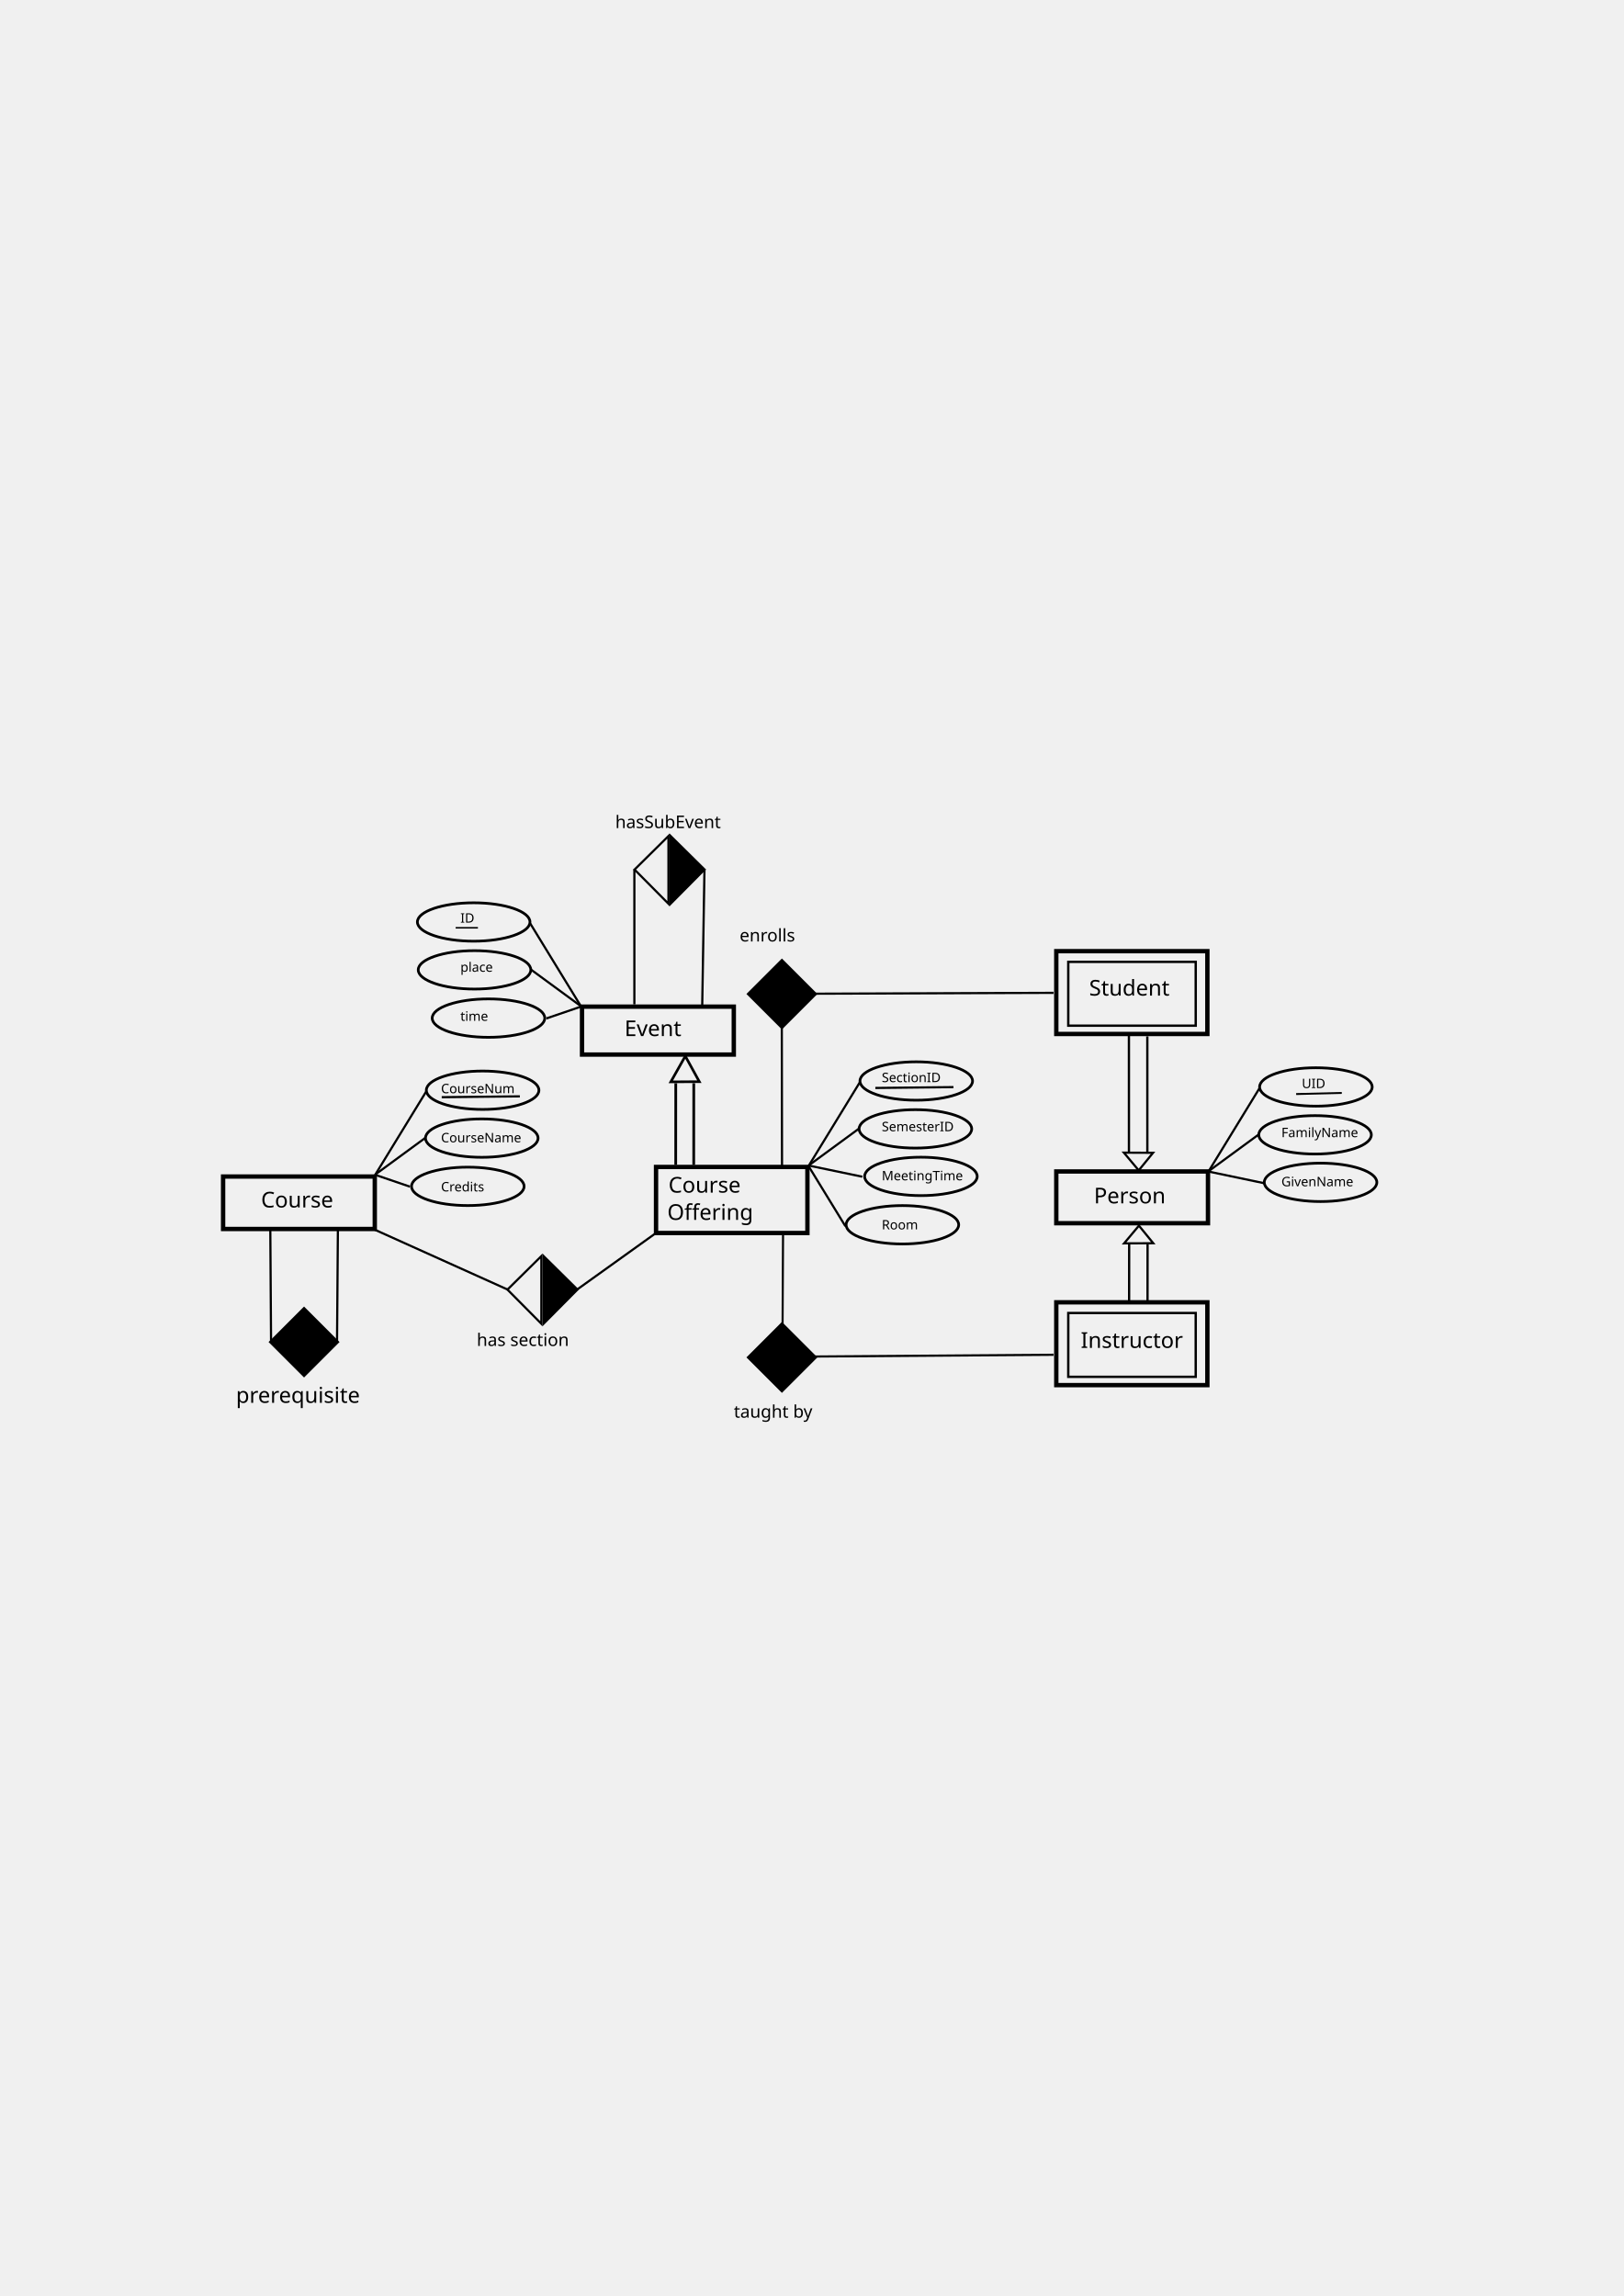
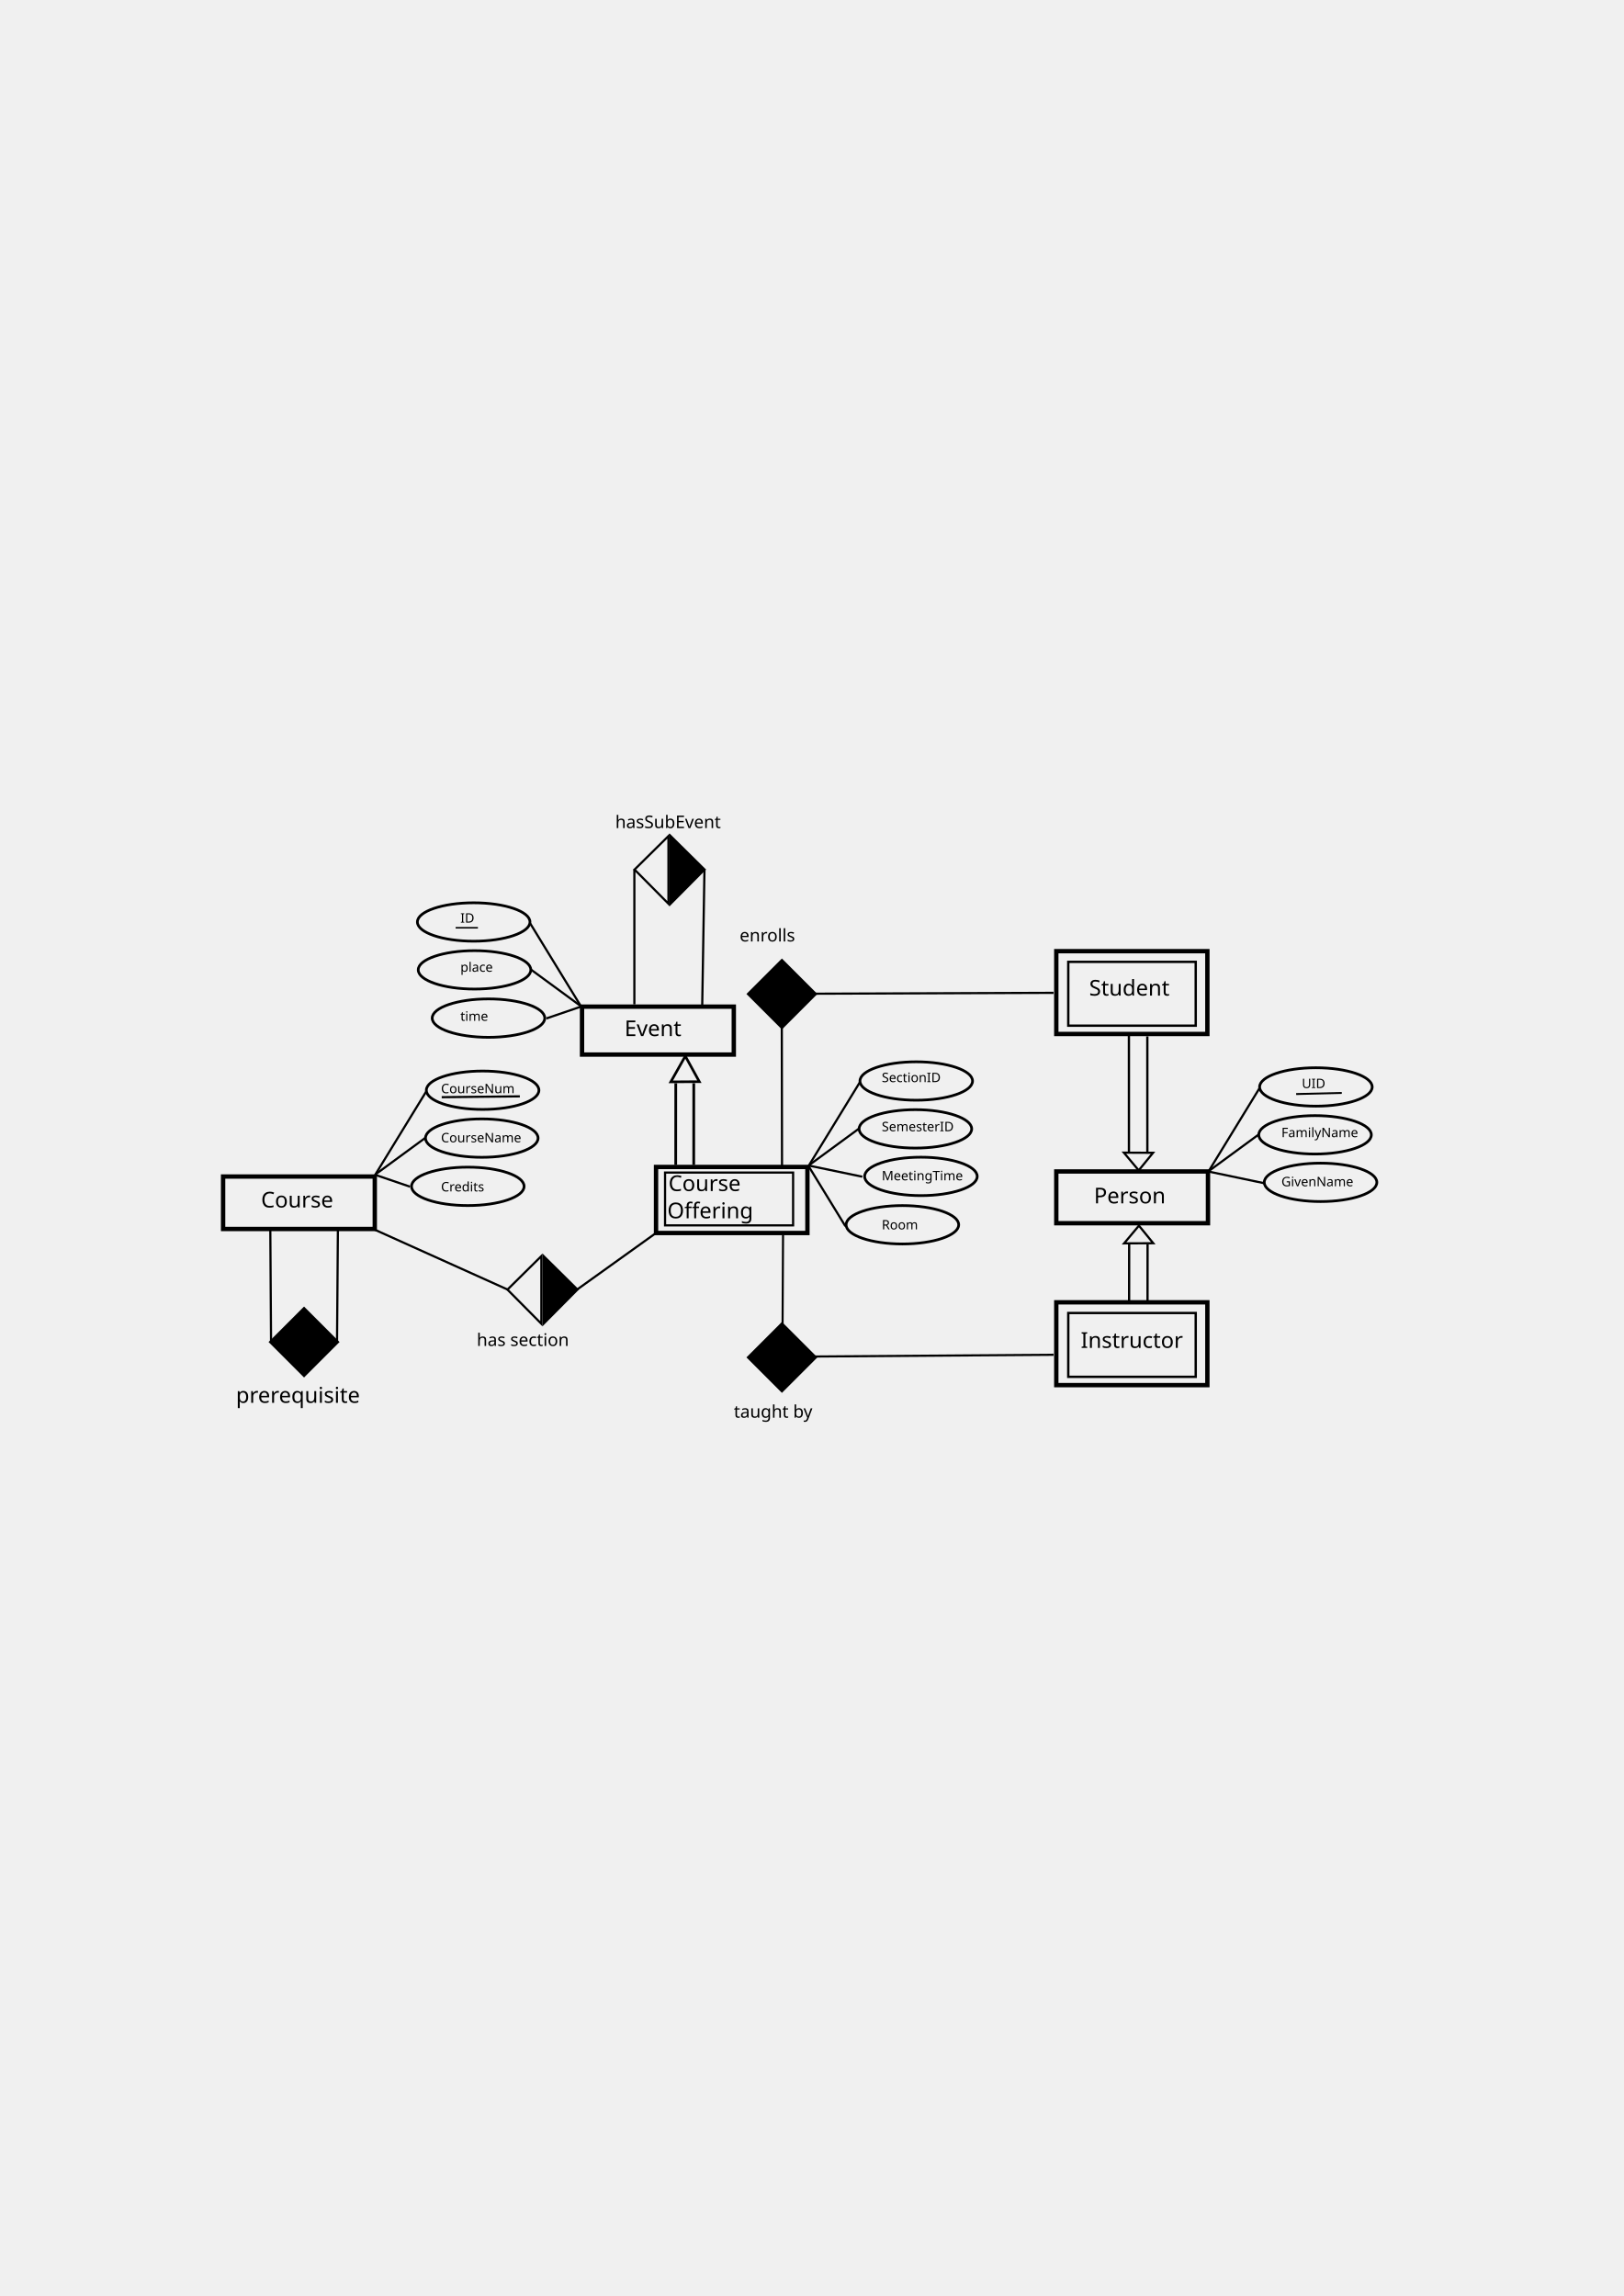
<svg xmlns="http://www.w3.org/2000/svg" width="744.094" height="1052.362" id="svg3063" version="1.1">
  <defs id="defs3065">
    <marker orient="auto" refY="0.0" refX="0.0" id="EmptyDiamondMstart" style="overflow:visible">
      <path id="path5890" d="M 0,-7.071 L -7.071,0 L 0,7.071 L 7.071,0 L 0,-7.071 z " style="fill-rule:evenodd;fill:#FFFFFF;stroke:#000000;stroke-width:1.0pt" transform="scale(0.4) translate(6.5,0)" />
    </marker>
    <marker style="overflow:visible" id="marker6881" refX="0.0" refY="0.0" orient="auto">
      <path transform="scale(0.4) translate(6.5,0)" style="fill-rule:evenodd;fill:#ffffff;stroke:#000000;stroke-width:1pt;stroke-opacity:1" d="M 0,-7.071 L -7.071,0 L 0,7.071 L 7.071,0 L 0,-7.071 z " id="path6883" />
    </marker>
    <marker style="overflow:visible" id="marker6593" refX="0.0" refY="0.0" orient="auto">
      <path transform="scale(0.4) translate(6.5,0)" style="fill-rule:evenodd;fill:#ffffff;stroke:#000000;stroke-width:1pt;stroke-opacity:1" d="M 0,-7.071 L -7.071,0 L 0,7.071 L 7.071,0 L 0,-7.071 z " id="path6595" />
    </marker>
    <marker orient="auto" refY="0.0" refX="0.0" id="DiamondMstart" style="overflow:visible">
      <path id="path4296" d="M 0,-7.071 L -7.071,0 L 0,7.071 L 7.071,0 L 0,-7.071 z " style="fill-rule:evenodd;stroke:#000000;stroke-width:1pt;stroke-opacity:1;fill:#000000;fill-opacity:1" transform="scale(0.4) translate(6.5,0)" />
    </marker>
    <marker orient="auto" refY="0.0" refX="0.0" id="marker6421" style="overflow:visible">
      <path id="path6423" d="M 0,-7.071 L -7.071,0 L 0,7.071 L 7.071,0 L 0,-7.071 z " style="fill-rule:evenodd;fill:#ffffff;stroke:#000000;stroke-width:1pt;stroke-opacity:1" transform="scale(0.4)" />
    </marker>
    <marker orient="auto" refY="0.0" refX="0.0" id="marker6261" style="overflow:visible">
      <path id="path6263" d="M 0,-7.071 L -7.071,0 L 0,7.071 L 7.071,0 L 0,-7.071 z " style="fill-rule:evenodd;fill:#ffffff;stroke:#000000;stroke-width:1pt;stroke-opacity:1" transform="scale(0.4)" />
    </marker>
    <marker orient="auto" refY="0.0" refX="0.0" id="Arrow2Lstart" style="overflow:visible">
      <path id="path4223" style="fill-rule:evenodd;stroke-width:0.625;stroke-linejoin:round;stroke:#000000;stroke-opacity:1;fill:#000000;fill-opacity:1" d="M 8.719,4.034 L -2.207,0.016 L 8.719,-4.002 C 6.973,-1.63 6.983,1.616 8.719,4.034 z " transform="scale(1.1) translate(1,0)" />
    </marker>
    <marker orient="auto" refY="0.0" refX="0.0" id="EmptyDiamondSstart" style="overflow:visible">
      <path id="path4326" d="M 0,-7.071 L -7.071,0 L 0,7.071 L 7.071,0 L 0,-7.071 z " style="fill-rule:evenodd;fill:#ffffff;stroke:#000000;stroke-width:1pt;stroke-opacity:1" transform="scale(0.2) translate(6,0)" />
    </marker>
    <marker orient="auto" refY="0.0" refX="0.0" id="marker5819" style="overflow:visible">
      <path id="path5821" d="M 0,-7.071 L -7.071,0 L 0,7.071 L 7.071,0 L 0,-7.071 z " style="fill-rule:evenodd;fill:#ffffff;stroke:#000000;stroke-width:1pt;stroke-opacity:1" transform="scale(0.4)" />
    </marker>
    <marker orient="auto" refY="0.0" refX="0.0" id="marker5737" style="overflow:visible">
      <path id="path5739" d="M 0,-7.071 L -7.071,0 L 0,7.071 L 7.071,0 L 0,-7.071 z " style="fill-rule:evenodd;fill:#ffffff;stroke:#000000;stroke-width:1pt;stroke-opacity:1" transform="scale(0.4)" />
    </marker>
    <marker orient="auto" refY="0.0" refX="0.0" id="EmptyDiamondM" style="overflow:visible">
      <path id="path4314" d="M 0,-7.071 L -7.071,0 L 0,7.071 L 7.071,0 L 0,-7.071 z " style="fill-rule:evenodd;fill:#ffffff;stroke:#000000;stroke-width:1pt;stroke-opacity:1" transform="scale(0.4)" />
    </marker>
    <marker orient="auto" refY="0.0" refX="0.0" id="Arrow1Mend" style="overflow:visible;">
      <path id="path3911" d="M 0.0,0.0 L 5.0,-5.0 L -12.5,0.0 L 5.0,5.0 L 0.0,0.0 z " style="fill-rule:evenodd;stroke:#000000;stroke-width:1.0pt;" transform="scale(0.4) rotate(180) translate(10,0)" />
    </marker>
    <marker orient="auto" refY="0.0" refX="0.0" id="EmptyTriangleOutL" style="overflow:visible">
      <path id="path4062" d="M 5.77,0.0 L -2.88,5.0 L -2.88,-5.0 L 5.77,0.0 z " style="fill-rule:evenodd;fill:#FFFFFF;stroke:#000000;stroke-width:1.0pt" transform="scale(0.8) translate(-6,0)" />
    </marker>
    <marker orient="auto" refY="0" refX="0" id="EmptyDiamondL" style="overflow:visible">
      <path id="path4008" d="M 0,-7.071 -7.071,0 0,7.071 7.071,0 0,-7.071 Z" style="fill:#ffffff;fill-rule:evenodd;stroke:#000000;stroke-width:1pt" transform="scale(0.8,0.8)" />
    </marker>
    <marker orient="auto" refY="0" refX="0" id="Arrow1Mend-8" style="overflow:visible">
      <path id="path3911-3" d="M 0,0 5,-5 -12.5,0 5,5 0,0 Z" style="fill-rule:evenodd;stroke:#000000;stroke-width:1pt" transform="matrix(-0.4,0,0,-0.4,-4,0)" />
    </marker>
    <marker orient="auto" refY="0" refX="0" id="EmptyTriangleOutL-6" style="overflow:visible">
      <path id="path4062-6" d="m 5.77,0 -8.65,5 0,-10 8.65,5 z" style="fill:#ffffff;fill-rule:evenodd;stroke:#000000;stroke-width:1pt" transform="matrix(0.8,0,0,0.8,-4.8,0)" />
    </marker>
    <marker orient="auto" refY="0" refX="0" id="marker5845" style="overflow:visible">
      <path id="path5847" d="m 5.77,0 -8.65,5 0,-10 8.65,5 z" style="fill:#ffffff;fill-rule:evenodd;stroke:#000000;stroke-width:1pt" transform="matrix(0.8,0,0,0.8,-4.8,0)" />
    </marker>
    <marker orient="auto" refY="0" refX="0" id="EmptyDiamondMstart-9" style="overflow:visible">
      <path id="path4323-8" d="M 0,-7.071 -7.071,0 0,7.071 7.071,0 0,-7.071 Z" style="fill:#ffffff;fill-rule:evenodd;stroke:#000000;stroke-width:1pt;stroke-opacity:1" transform="matrix(0.4,0,0,0.4,2.6,0)" />
    </marker>
  </defs>
  <g id="layer1">
    <text xml:space="preserve" style="font-size:12px;font-style:normal;font-variant:normal;font-weight:normal;font-stretch:normal;text-align:start;line-height:125%;letter-spacing:0px;word-spacing:0px;writing-mode:lr-tb;text-anchor:start;fill:#000000;fill-opacity:1;stroke:none;font-family:Sans;-inkscape-font-specification:Sans" x="19.304" y="169.123" id="text3077">
      <tspan id="tspan3079" x="19.304" y="169.123" />
    </text>
-     <g id="g3543">
+     <g id="g3753">
      <rect y="461.388" x="266.726" height="21.969" width="69.552" id="rect3071-1-6" style="fill:none;stroke:#000000;stroke-width:2;stroke-miterlimit:4;stroke-dasharray:none;stroke-dashoffset:0;stroke-opacity:1" />
      <text id="text3124-8" y="474.883" x="286.199" style="font-style:normal;font-variant:normal;font-weight:normal;font-stretch:normal;font-size:10px;line-height:125%;font-family:Sans;-inkscape-font-specification:Sans;text-align:start;letter-spacing:0px;word-spacing:0px;writing-mode:lr-tb;text-anchor:start;fill:#000000;fill-opacity:1;stroke:none" xml:space="preserve">
        <tspan y="474.883" x="286.199" id="tspan3126-8">Event</tspan>
      </text>
      <text id="text6695" y="379.554" x="281.96" style="font-style:normal;font-variant:normal;font-weight:normal;font-stretch:normal;font-size:8px;line-height:125%;font-family:Sans;-inkscape-font-specification:Sans;text-align:start;letter-spacing:0px;word-spacing:0px;writing-mode:lr-tb;text-anchor:start;fill:#000000;fill-opacity:1;stroke:none" xml:space="preserve">
        <tspan y="379.554" x="281.96" id="tspan6697">hasSubEvent</tspan>
      </text>
      <text id="text5738-5" y="431.513" x="358.936" style="font-style:normal;font-variant:normal;font-weight:normal;font-stretch:normal;font-size:8px;line-height:125%;font-family:Sans;-inkscape-font-specification:Sans;text-align:center;letter-spacing:0px;word-spacing:0px;writing-mode:lr-tb;text-anchor:middle;fill:#000000;fill-opacity:1;stroke:none" xml:space="preserve">
        <tspan id="tspan5742-8" y="431.513" x="358.936">enrolls</tspan>
      </text>
      <text id="text5744-7" y="649.786" x="336.305" style="font-style:normal;font-variant:normal;font-weight:normal;font-stretch:normal;font-size:8px;line-height:125%;font-family:Sans;-inkscape-font-specification:Sans;text-align:start;letter-spacing:0px;word-spacing:0px;writing-mode:lr-tb;text-anchor:start;fill:#000000;fill-opacity:1;stroke:none" xml:space="preserve">
        <tspan y="649.786" x="336.305" id="tspan5746-8">taught by</tspan>
      </text>
      <rect y="539.257" x="102.243" height="24.041" width="69.505" id="rect3071-1-0-9-7" style="fill:none;stroke:#000000;stroke-width:2;stroke-miterlimit:4;stroke-dasharray:none;stroke-dashoffset:0;stroke-opacity:1" />
      <text id="text4400-0" y="553.434" x="119.621" style="font-style:normal;font-variant:normal;font-weight:normal;font-stretch:normal;font-size:10px;line-height:125%;font-family:Sans;-inkscape-font-specification:Sans;text-align:start;letter-spacing:0px;word-spacing:0px;writing-mode:lr-tb;text-anchor:start;fill:#000000;fill-opacity:1;stroke:none" xml:space="preserve">
        <tspan y="553.434" x="119.621" id="tspan4402-7">Course</tspan>
      </text>
      <text id="text7665-4" y="642.981" x="108.142" style="font-style:normal;font-weight:normal;font-size:10px;line-height:125%;font-family:sans-serif;letter-spacing:0px;word-spacing:0px;fill:#000000;fill-opacity:1;stroke:none;stroke-width:1px;stroke-linecap:butt;stroke-linejoin:miter;stroke-opacity:1" xml:space="preserve">
        <tspan y="642.981" x="108.142" id="tspan7667-4">prerequisite</tspan>
      </text>
-       <g id="g4617-4" transform="translate(32.86414,-21.23926)">
-         <path style="fill:#000000;fill-opacity:1;fill-rule:evenodd;stroke:#000000;stroke-width:1px;stroke-linecap:butt;stroke-linejoin:miter;stroke-opacity:1" d="m 274.467,404.429 15.538,15.357 -15.538,15.659 0,-31.015 z" id="path4487-1" />
-         <path style="fill:none;fill-rule:evenodd;stroke:#000000;stroke-width:1px;stroke-linecap:butt;stroke-linejoin:miter;stroke-opacity:1" d="m 273.469,404.446 -15.538,15.357 15.538,15.659 0,-31.015 z" id="path4487-9-7" />
-       </g>
-       <g transform="translate(-18.3701,60.72797)" id="g4850">
-         <g id="g4803" transform="translate(182.7706,36.72902)">
-           <ellipse ry="8.801" rx="25.794" cy="402.247" cx="56.775" id="path4694" style="fill:none;fill-rule:evenodd;stroke:#000000;stroke-width:1.239px;stroke-linecap:butt;stroke-linejoin:miter;stroke-opacity:1" />
-           <text id="text6701-4-2-6-0" y="403.613" x="37.691" style="font-style:normal;font-variant:normal;font-weight:normal;font-stretch:normal;font-size:6px;line-height:125%;font-family:Sans;-inkscape-font-specification:'Sans, Normal';text-align:start;letter-spacing:0px;word-spacing:0px;writing-mode:lr-tb;text-anchor:start;fill:#000000;fill-opacity:1;stroke:none" xml:space="preserve">
-             <tspan y="403.613" x="37.691" id="tspan4676">CourseNum</tspan>
-             <tspan y="411.113" x="37.691" id="tspan4678" />
-             <tspan y="418.613" x="37.691" id="tspan4680" />
-             <tspan y="426.113" x="37.691" id="tspan4682">CourseName</tspan>
-             <tspan y="433.613" x="37.691" id="tspan4684" />
-             <tspan y="441.113" x="37.691" id="tspan4686" />
-             <tspan y="448.613" x="37.691" id="tspan4688">Credits</tspan>
-             <tspan y="456.113" x="37.691" id="tspan4690" />
-             <tspan y="463.613" x="37.691" id="tspan4692" />
-           </text>
-           <ellipse ry="8.801" rx="25.794" cy="424.189" cx="56.385" id="path4694-2" style="fill:none;fill-rule:evenodd;stroke:#000000;stroke-width:1.239px;stroke-linecap:butt;stroke-linejoin:miter;stroke-opacity:1" />
-           <ellipse ry="8.801" rx="25.794" cy="446.303" cx="49.984" id="path4694-3" style="fill:none;fill-rule:evenodd;stroke:#000000;stroke-width:1.239px;stroke-linecap:butt;stroke-linejoin:miter;stroke-opacity:1" />
-           <path id="path4799" d="m 38.024,405.438 35.81,-0.391" style="fill:none;fill-rule:evenodd;stroke:#000000;stroke-width:1px;stroke-linecap:butt;stroke-linejoin:miter;stroke-opacity:1" />
-         </g>
-         <path style="fill:none;fill-rule:evenodd;stroke:#000000;stroke-width:1px;stroke-linecap:butt;stroke-linejoin:miter;stroke-opacity:1" d="m 213.613,439.681 -23.303,38.062 15.924,5.437" id="path4819" />
-         <path style="fill:none;fill-rule:evenodd;stroke:#000000;stroke-width:1px;stroke-linecap:butt;stroke-linejoin:miter;stroke-opacity:1" d="m 190.698,477.354 22.526,-16.506" id="path4823" />
-       </g>
+       <path id="path4487-1" d="m 307.331,383.19 15.538,15.357 -15.538,15.659 0,-31.015 z" style="fill:#000000;fill-opacity:1;fill-rule:evenodd;stroke:#000000;stroke-width:1px;stroke-linecap:butt;stroke-linejoin:miter;stroke-opacity:1" />
+       <path id="path4487-9-7" d="m 306.333,383.206 -15.538,15.357 15.538,15.659 0,-31.015 z" style="fill:none;fill-rule:evenodd;stroke:#000000;stroke-width:1px;stroke-linecap:butt;stroke-linejoin:miter;stroke-opacity:1" />
+       <ellipse ry="8.801" rx="25.794" cy="499.704" cx="221.176" id="path4694" style="fill:none;fill-rule:evenodd;stroke:#000000;stroke-width:1.239px;stroke-linecap:butt;stroke-linejoin:miter;stroke-opacity:1" />
+       <text id="text6701-4-2-6-0" y="501.07" x="202.091" style="font-style:normal;font-variant:normal;font-weight:normal;font-stretch:normal;font-size:6px;line-height:125%;font-family:Sans;-inkscape-font-specification:'Sans, Normal';text-align:start;letter-spacing:0px;word-spacing:0px;writing-mode:lr-tb;text-anchor:start;fill:#000000;fill-opacity:1;stroke:none" xml:space="preserve">
+         <tspan y="501.07" x="202.091" id="tspan4676">CourseNum</tspan>
+         <tspan y="508.57" x="202.091" id="tspan4678" />
+         <tspan y="516.07" x="202.091" id="tspan4680" />
+         <tspan y="523.57" x="202.091" id="tspan4682">CourseName</tspan>
+         <tspan y="531.07" x="202.091" id="tspan4684" />
+         <tspan y="538.57" x="202.091" id="tspan4686" />
+         <tspan y="546.07" x="202.091" id="tspan4688">Credits</tspan>
+         <tspan y="553.57" x="202.091" id="tspan4690" />
+         <tspan y="561.07" x="202.091" id="tspan4692" />
+       </text>
+       <ellipse ry="8.801" rx="25.794" cy="521.646" cx="220.785" id="path4694-2" style="fill:none;fill-rule:evenodd;stroke:#000000;stroke-width:1.239px;stroke-linecap:butt;stroke-linejoin:miter;stroke-opacity:1" />
+       <ellipse ry="8.801" rx="25.794" cy="543.76" cx="214.385" id="path4694-3" style="fill:none;fill-rule:evenodd;stroke:#000000;stroke-width:1.239px;stroke-linecap:butt;stroke-linejoin:miter;stroke-opacity:1" />
+       <path id="path4799" d="m 202.424,502.895 35.81,-0.391" style="fill:none;fill-rule:evenodd;stroke:#000000;stroke-width:1px;stroke-linecap:butt;stroke-linejoin:miter;stroke-opacity:1" />
+       <path id="path4819" d="m 195.243,500.409 -23.303,38.062 15.924,5.437" style="fill:none;fill-rule:evenodd;stroke:#000000;stroke-width:1px;stroke-linecap:butt;stroke-linejoin:miter;stroke-opacity:1" />
+       <path id="path4823" d="m 172.328,538.082 22.526,-16.506" style="fill:none;fill-rule:evenodd;stroke:#000000;stroke-width:1px;stroke-linecap:butt;stroke-linejoin:miter;stroke-opacity:1" />
      <rect transform="matrix(0.7071068,-0.7071068,0.7071068,0.7071068,0,0)" y="522.475" x="-347.422" height="22" width="22" id="rect3562-8-0" style="color:#000000;clip-rule:nonzero;display:inline;overflow:visible;visibility:visible;opacity:1;isolation:auto;mix-blend-mode:normal;color-interpolation:sRGB;color-interpolation-filters:linearRGB;solid-color:#000000;solid-opacity:1;fill:#000000;fill-opacity:1;fill-rule:evenodd;stroke:#000000;stroke-width:1px;stroke-linecap:butt;stroke-linejoin:miter;stroke-miterlimit:4;stroke-dasharray:none;stroke-dashoffset:0;stroke-opacity:1;color-rendering:auto;image-rendering:auto;shape-rendering:auto;text-rendering:auto;enable-background:accumulate" />
      <rect y="534.872" x="300.638" height="30.271" width="69.376" id="rect3071-0" style="fill:none;stroke:#000000;stroke-width:2;stroke-miterlimit:4;stroke-dasharray:none;stroke-dashoffset:0;stroke-opacity:1" />
-       <text id="text3087-5" y="546.633" x="334.58" style="font-style:normal;font-variant:normal;font-weight:normal;font-stretch:normal;font-size:10px;line-height:125%;font-family:Sans;-inkscape-font-specification:Sans;text-align:center;letter-spacing:0px;word-spacing:0px;writing-mode:lr-tb;text-anchor:middle;fill:#000000;fill-opacity:1;stroke:none" xml:space="preserve">
-         <tspan y="546.633" x="334.58" id="tspan3089-2">Course</tspan>
-         <tspan id="tspan5800-1" y="559.133" x="334.58">Offering</tspan>
-       </text>
-       <g transform="translate(-32.18841,92.29352)" id="g5071">
-         <text xml:space="preserve" style="font-style:normal;font-variant:normal;font-weight:normal;font-stretch:normal;font-size:6px;line-height:125%;font-family:Sans;-inkscape-font-specification:'Sans, Normal';text-align:start;letter-spacing:0px;word-spacing:0px;writing-mode:lr-tb;text-anchor:start;fill:#000000;fill-opacity:1;stroke:none" x="436.268" y="403.694" id="text6701-4-3">
-           <tspan y="403.694" x="436.268" id="tspan4917">SectionID</tspan>
-           <tspan y="411.194" x="436.268" id="tspan4919" />
-           <tspan y="418.694" x="436.268" id="tspan4921" />
-           <tspan y="426.194" x="436.268" id="tspan4923">SemesterID</tspan>
-           <tspan y="433.694" x="436.268" id="tspan4925" />
-           <tspan y="441.194" x="436.268" id="tspan4927" />
-           <tspan y="448.694" x="436.268" id="tspan4929">MeetingTime</tspan>
-           <tspan y="456.194" x="436.268" id="tspan4931" />
-           <tspan y="463.694" x="436.268" id="tspan4933" />
-           <tspan y="471.194" x="436.268" id="tspan4935">Room</tspan>
-         </text>
-         <ellipse style="fill:none;fill-rule:evenodd;stroke:#000000;stroke-width:1.239px;stroke-linecap:butt;stroke-linejoin:miter;stroke-opacity:1" id="path4694-8" cx="452.079" cy="403.18" rx="25.794" ry="8.801" />
-         <ellipse style="fill:none;fill-rule:evenodd;stroke:#000000;stroke-width:1.239px;stroke-linecap:butt;stroke-linejoin:miter;stroke-opacity:1" id="path4694-2-7" cx="451.688" cy="425.122" rx="25.794" ry="8.801" />
-         <ellipse style="fill:none;fill-rule:evenodd;stroke:#000000;stroke-width:1.239px;stroke-linecap:butt;stroke-linejoin:miter;stroke-opacity:1" id="path4694-3-5" cx="454.216" cy="446.905" rx="25.794" ry="8.801" />
-         <path style="fill:none;fill-rule:evenodd;stroke:#000000;stroke-width:1px;stroke-linecap:butt;stroke-linejoin:miter;stroke-opacity:1" d="m 433.327,406.37 35.81,-0.391" id="path4799-3" />
-         <path style="fill:none;fill-rule:evenodd;stroke:#000000;stroke-width:1px;stroke-linecap:butt;stroke-linejoin:miter;stroke-opacity:1" d="m 426.146,403.884 -23.303,38.062 24.521,5.107" id="path4819-1" />
-         <path style="fill:none;fill-rule:evenodd;stroke:#000000;stroke-width:1px;stroke-linecap:butt;stroke-linejoin:miter;stroke-opacity:1" d="m 403.231,441.558 22.526,-16.506" id="path4823-7" />
-         <ellipse style="fill:none;fill-rule:evenodd;stroke:#000000;stroke-width:1.239px;stroke-linecap:butt;stroke-linejoin:miter;stroke-opacity:1" id="path4694-3-5-2" cx="445.731" cy="469.076" rx="25.794" ry="8.801" />
-         <path style="fill:none;fill-rule:evenodd;stroke:#000000;stroke-width:1px;stroke-linecap:butt;stroke-linejoin:miter;stroke-opacity:1" d="m 402.618,442.015 16.991,27.723" id="path5067" />
-       </g>
-       <g transform="translate(-25.37823,171.2804)" id="g4617-59">
-         <path style="fill:#000000;fill-opacity:1;fill-rule:evenodd;stroke:#000000;stroke-width:1px;stroke-linecap:butt;stroke-linejoin:miter;stroke-opacity:1" d="m 274.467,404.429 15.538,15.357 -15.538,15.659 0,-31.015 z" id="path4487-8" />
-         <path style="fill:none;fill-rule:evenodd;stroke:#000000;stroke-width:1px;stroke-linecap:butt;stroke-linejoin:miter;stroke-opacity:1" d="m 273.469,404.446 -15.538,15.357 15.538,15.659 0,-31.015 z" id="path4487-9-69" />
-       </g>
+       <text id="text3087-5" y="545.9" x="334.58" style="font-style:normal;font-variant:normal;font-weight:normal;font-stretch:normal;font-size:10px;line-height:125%;font-family:Sans;-inkscape-font-specification:Sans;text-align:center;letter-spacing:0px;word-spacing:0px;writing-mode:lr-tb;text-anchor:middle;fill:#000000;fill-opacity:1;stroke:none" xml:space="preserve">
+         <tspan y="545.9" x="334.58" id="tspan3089-2">Course</tspan>
+         <tspan id="tspan5800-1" y="558.4" x="334.58">Offering</tspan>
+       </text>
+       <text id="text6701-4-3" y="495.987" x="404.079" style="font-style:normal;font-variant:normal;font-weight:normal;font-stretch:normal;font-size:6px;line-height:125%;font-family:Sans;-inkscape-font-specification:'Sans, Normal';text-align:start;letter-spacing:0px;word-spacing:0px;writing-mode:lr-tb;text-anchor:start;fill:#000000;fill-opacity:1;stroke:none" xml:space="preserve">
+         <tspan id="tspan4917" x="404.079" y="495.987">SectionID</tspan>
+         <tspan id="tspan4919" x="404.079" y="503.487" />
+         <tspan id="tspan4921" x="404.079" y="510.987" />
+         <tspan id="tspan4923" x="404.079" y="518.487">SemesterID</tspan>
+         <tspan id="tspan4925" x="404.079" y="525.987" />
+         <tspan id="tspan4927" x="404.079" y="533.487" />
+         <tspan id="tspan4929" x="404.079" y="540.987">MeetingTime</tspan>
+         <tspan id="tspan4931" x="404.079" y="548.487" />
+         <tspan id="tspan4933" x="404.079" y="555.987" />
+         <tspan id="tspan4935" x="404.079" y="563.487">Room</tspan>
+       </text>
+       <ellipse ry="8.801" rx="25.794" cy="495.473" cx="419.89" id="path4694-8" style="fill:none;fill-rule:evenodd;stroke:#000000;stroke-width:1.239px;stroke-linecap:butt;stroke-linejoin:miter;stroke-opacity:1" />
+       <ellipse ry="8.801" rx="25.794" cy="517.415" cx="419.5" id="path4694-2-7" style="fill:none;fill-rule:evenodd;stroke:#000000;stroke-width:1.239px;stroke-linecap:butt;stroke-linejoin:miter;stroke-opacity:1" />
+       <ellipse ry="8.801" rx="25.794" cy="539.198" cx="422.028" id="path4694-3-5" style="fill:none;fill-rule:evenodd;stroke:#000000;stroke-width:1.239px;stroke-linecap:butt;stroke-linejoin:miter;stroke-opacity:1" />
+       <path id="path4819-1" d="m 393.958,496.177 -23.303,38.062 24.521,5.107" style="fill:none;fill-rule:evenodd;stroke:#000000;stroke-width:1px;stroke-linecap:butt;stroke-linejoin:miter;stroke-opacity:1" />
+       <path id="path4823-7" d="m 371.043,533.851 22.526,-16.506" style="fill:none;fill-rule:evenodd;stroke:#000000;stroke-width:1px;stroke-linecap:butt;stroke-linejoin:miter;stroke-opacity:1" />
+       <ellipse ry="8.801" rx="25.794" cy="561.37" cx="413.542" id="path4694-3-5-2" style="fill:none;fill-rule:evenodd;stroke:#000000;stroke-width:1.239px;stroke-linecap:butt;stroke-linejoin:miter;stroke-opacity:1" />
+       <path id="path5067" d="M 370.429,534.308 387.42,562.031" style="fill:none;fill-rule:evenodd;stroke:#000000;stroke-width:1px;stroke-linecap:butt;stroke-linejoin:miter;stroke-opacity:1" />
+       <path id="path4487-8" d="m 249.089,575.71 15.538,15.357 -15.538,15.659 0,-31.015 z" style="fill:#000000;fill-opacity:1;fill-rule:evenodd;stroke:#000000;stroke-width:1px;stroke-linecap:butt;stroke-linejoin:miter;stroke-opacity:1" />
+       <path id="path4487-9-69" d="m 248.091,575.726 -15.538,15.357 15.538,15.659 0,-31.015 z" style="fill:none;fill-rule:evenodd;stroke:#000000;stroke-width:1px;stroke-linecap:butt;stroke-linejoin:miter;stroke-opacity:1" />
      <text id="text5732-4" y="616.924" x="246.888" style="font-style:normal;font-variant:normal;font-weight:normal;font-stretch:normal;font-size:8px;line-height:125%;font-family:Sans;-inkscape-font-specification:Sans;text-align:center;letter-spacing:0px;word-spacing:0px;writing-mode:lr-tb;text-anchor:middle;fill:#000000;fill-opacity:1;stroke:none" xml:space="preserve">
        <tspan id="tspan5736-8" y="616.924" x="246.888">has section</tspan>
      </text>
      <path id="path5137" d="M 232.786,591.138 171.756,563.635" style="fill:none;fill-rule:evenodd;stroke:#000000;stroke-width:1px;stroke-linecap:butt;stroke-linejoin:miter;stroke-opacity:1" />
      <path id="path5141" d="m 264.497,591.03 36.009,-25.803" style="fill:none;fill-rule:evenodd;stroke:#000000;stroke-width:1px;stroke-linecap:butt;stroke-linejoin:miter;stroke-opacity:1" />
      <text id="text4360-0-0" y="617.803" x="495.256" style="font-style:normal;font-variant:normal;font-weight:normal;font-stretch:normal;font-size:10px;line-height:125%;font-family:Sans;-inkscape-font-specification:Sans;text-align:start;letter-spacing:0px;word-spacing:0px;writing-mode:lr-tb;text-anchor:start;fill:#000000;fill-opacity:1;stroke:none" xml:space="preserve">
        <tspan y="617.803" x="495.256" id="tspan4362-5-2">Instructor</tspan>
      </text>
      <rect y="596.909" x="484.067" height="37.955" width="69.234" id="rect3071-1-0-8-4" style="fill:none;stroke:#000000;stroke-width:2;stroke-miterlimit:4;stroke-dasharray:none;stroke-dashoffset:0;stroke-opacity:1" />
      <text id="text4411-3-5" y="456.324" x="499.118" style="font-style:normal;font-variant:normal;font-weight:normal;font-stretch:normal;font-size:10px;line-height:125%;font-family:Sans;-inkscape-font-specification:Sans;text-align:start;letter-spacing:0px;word-spacing:0px;writing-mode:lr-tb;text-anchor:start;fill:#000000;fill-opacity:1;stroke:none" xml:space="preserve">
        <tspan y="456.324" x="499.118" id="tspan4413-4-2">Student</tspan>
      </text>
      <rect y="601.811" x="489.555" height="29.247" width="58.407" id="rect3071-1-0-8-4-3" style="fill:none;stroke:#000000;stroke-width:1.078;stroke-miterlimit:4;stroke-dasharray:none;stroke-dashoffset:0;stroke-opacity:1" />
      <rect y="435.964" x="484.067" height="37.955" width="69.234" id="rect3071-1-0-8-4-1" style="fill:none;stroke:#000000;stroke-width:2;stroke-miterlimit:4;stroke-dasharray:none;stroke-dashoffset:0;stroke-opacity:1" />
      <rect y="440.866" x="489.555" height="29.247" width="58.407" id="rect3071-1-0-8-4-3-5" style="fill:none;stroke:#000000;stroke-width:1.078;stroke-miterlimit:4;stroke-dasharray:none;stroke-dashoffset:0;stroke-opacity:1" />
      <rect transform="matrix(0.7071068,-0.7071068,0.7071068,0.7071068,0,0)" y="564.529" x="-79.773" height="22" width="22" id="rect3562-8-2" style="color:#000000;clip-rule:nonzero;display:inline;overflow:visible;visibility:visible;opacity:1;isolation:auto;mix-blend-mode:normal;color-interpolation:sRGB;color-interpolation-filters:linearRGB;solid-color:#000000;solid-opacity:1;fill:#000000;fill-opacity:1;fill-rule:evenodd;stroke:#000000;stroke-width:1px;stroke-linecap:butt;stroke-linejoin:miter;stroke-miterlimit:4;stroke-dasharray:none;stroke-dashoffset:0;stroke-opacity:1;color-rendering:auto;image-rendering:auto;shape-rendering:auto;text-rendering:auto;enable-background:accumulate" />
      <rect transform="matrix(0.7071068,-0.7071068,0.7071068,0.7071068,0,0)" y="682.305" x="-197.55" height="22" width="22" id="rect3562-8-23" style="color:#000000;clip-rule:nonzero;display:inline;overflow:visible;visibility:visible;opacity:1;isolation:auto;mix-blend-mode:normal;color-interpolation:sRGB;color-interpolation-filters:linearRGB;solid-color:#000000;solid-opacity:1;fill:#000000;fill-opacity:1;fill-rule:evenodd;stroke:#000000;stroke-width:1px;stroke-linecap:butt;stroke-linejoin:miter;stroke-miterlimit:4;stroke-dasharray:none;stroke-dashoffset:0;stroke-opacity:1;color-rendering:auto;image-rendering:auto;shape-rendering:auto;text-rendering:auto;enable-background:accumulate" />
      <path id="path5259" d="m 358.559,620.774 0.283,-54.829" style="fill:none;fill-rule:evenodd;stroke:#000000;stroke-width:0.947px;stroke-linecap:butt;stroke-linejoin:miter;stroke-opacity:1" />
      <path id="path5263" d="m 358.277,470.919 0.097,63.249" style="fill:none;fill-rule:evenodd;stroke:#000000;stroke-width:1px;stroke-linecap:butt;stroke-linejoin:miter;stroke-opacity:1" />
      <path id="path5267" d="m 360.398,455.506 122.412,-0.442" style="fill:none;fill-rule:evenodd;stroke:#000000;stroke-width:1px;stroke-linecap:butt;stroke-linejoin:miter;stroke-opacity:1" />
      <path id="path5271" d="m 360.84,621.837 121.97,-0.884" style="fill:none;fill-rule:evenodd;stroke:#000000;stroke-width:1px;stroke-linecap:butt;stroke-linejoin:miter;stroke-opacity:1" />
      <rect y="536.934" x="484.067" height="23.722" width="69.512" id="rect3071-1-7-2-1" style="fill:none;stroke:#000000;stroke-width:2;stroke-miterlimit:4;stroke-dasharray:none;stroke-dashoffset:0;stroke-opacity:1" />
      <text id="text4371-0-2" y="551.56" x="501.317" style="font-style:normal;font-variant:normal;font-weight:normal;font-stretch:normal;font-size:10px;line-height:125%;font-family:Sans;-inkscape-font-specification:Sans;text-align:start;letter-spacing:0px;word-spacing:0px;writing-mode:lr-tb;text-anchor:start;fill:#000000;fill-opacity:1;stroke:none" xml:space="preserve">
        <tspan y="551.56" x="501.317" id="tspan4373-3-5">Person</tspan>
      </text>
      <path id="path5296" d="m 515.134,569.895 6.804,-8.125 6.568,8.065 -13.372,0.06 z" style="fill:none;fill-rule:evenodd;stroke:#000000;stroke-width:1px;stroke-linecap:butt;stroke-linejoin:miter;stroke-opacity:1" />
      <path id="path5300" d="m 517.464,570.32 -0.024,25.772" style="fill:none;fill-rule:evenodd;stroke:#000000;stroke-width:1.039px;stroke-linecap:butt;stroke-linejoin:miter;stroke-opacity:1" />
      <path id="path5300-0" d="m 525.899,570.321 -0.022,25.771" style="fill:none;fill-rule:evenodd;stroke:#000000;stroke-width:1.04px;stroke-linecap:butt;stroke-linejoin:miter;stroke-opacity:1" />
      <path id="path5296-0" d="m 515.036,528.316 6.804,8.125 6.568,-8.065 -13.372,-0.06 z" style="fill:none;fill-rule:evenodd;stroke:#000000;stroke-width:1px;stroke-linecap:butt;stroke-linejoin:miter;stroke-opacity:1" />
      <path id="path5300-3" d="m 517.361,528.652 -0.01,-54.671" style="fill:none;fill-rule:evenodd;stroke:#000000;stroke-width:1.052px;stroke-linecap:butt;stroke-linejoin:miter;stroke-opacity:1" />
      <path id="path5300-0-7" d="m 525.796,528.591 -0.011,-53.571" style="fill:none;fill-rule:evenodd;stroke:#000000;stroke-width:1.051px;stroke-linecap:butt;stroke-linejoin:miter;stroke-opacity:1" />
      <text id="text6701-4-3-8" y="498.715" x="587.224" style="font-style:normal;font-variant:normal;font-weight:normal;font-stretch:normal;font-size:6px;line-height:125%;font-family:Sans;-inkscape-font-specification:'Sans, Normal';text-align:start;letter-spacing:0px;word-spacing:0px;writing-mode:lr-tb;text-anchor:start;fill:#000000;fill-opacity:1;stroke:none" xml:space="preserve">
        <tspan id="tspan5578" x="587.224" y="498.715">      UID</tspan>
        <tspan id="tspan5580" x="587.224" y="506.215" />
        <tspan id="tspan5582" x="587.224" y="513.715" />
        <tspan id="tspan5584" x="587.224" y="521.215">FamilyName</tspan>
        <tspan id="tspan5586" x="587.224" y="528.715" />
        <tspan id="tspan5588" x="587.224" y="536.215" />
        <tspan id="tspan5590" x="587.224" y="543.715">GivenName</tspan>
        <tspan id="tspan5592" x="587.224" y="551.215" />
      </text>
      <ellipse ry="8.801" rx="25.794" cy="498.2" cx="603.036" id="path4694-8-7" style="fill:none;fill-rule:evenodd;stroke:#000000;stroke-width:1.239px;stroke-linecap:butt;stroke-linejoin:miter;stroke-opacity:1" />
      <ellipse ry="8.801" rx="25.794" cy="520.142" cx="602.645" id="path4694-2-7-3" style="fill:none;fill-rule:evenodd;stroke:#000000;stroke-width:1.239px;stroke-linecap:butt;stroke-linejoin:miter;stroke-opacity:1" />
      <ellipse ry="8.801" rx="25.794" cy="541.925" cx="605.173" id="path4694-3-5-5" style="fill:none;fill-rule:evenodd;stroke:#000000;stroke-width:1.239px;stroke-linecap:butt;stroke-linejoin:miter;stroke-opacity:1" />
      <path id="path4799-3-1" d="m 593.984,501.453 20.912,-0.514" style="fill:none;fill-rule:evenodd;stroke:#000000;stroke-width:0.877px;stroke-linecap:butt;stroke-linejoin:miter;stroke-opacity:1" />
      <path id="path4819-1-3" d="m 577.103,498.905 -23.303,38.062 25.451,5.339" style="fill:none;fill-rule:evenodd;stroke:#000000;stroke-width:1px;stroke-linecap:butt;stroke-linejoin:miter;stroke-opacity:1" />
      <path id="path4823-7-2" d="m 554.188,536.578 22.526,-16.506" style="fill:none;fill-rule:evenodd;stroke:#000000;stroke-width:1px;stroke-linecap:butt;stroke-linejoin:miter;stroke-opacity:1" />
-       <g transform="translate(55.16705,29.71058)" id="g6224">
-         <text xml:space="preserve" style="font-style:normal;font-variant:normal;font-weight:normal;font-stretch:normal;font-size:6px;line-height:125%;font-family:Sans;-inkscape-font-specification:'Sans, Normal';text-align:start;letter-spacing:0px;word-spacing:0px;writing-mode:lr-tb;text-anchor:start;fill:#000000;fill-opacity:1;stroke:none" x="155.811" y="393.181" id="text6701">
-           <tspan id="tspan6210" x="155.811" y="393.181">ID</tspan>
-           <tspan id="tspan6212" x="155.811" y="400.681" />
-           <tspan id="tspan6214" x="155.811" y="408.181" />
-           <tspan id="tspan6216" x="155.811" y="415.681">place</tspan>
-           <tspan id="tspan6218" x="155.811" y="423.181" />
-           <tspan id="tspan6220" x="155.811" y="430.681" />
-           <tspan id="tspan6222" x="155.811" y="438.181">time</tspan>
-         </text>
-         <ellipse style="fill:none;fill-rule:evenodd;stroke:#000000;stroke-width:1.239px;stroke-linecap:butt;stroke-linejoin:miter;stroke-opacity:1" id="path4694-28" cx="-161.906" cy="392.881" rx="25.794" ry="8.801" transform="scale(-1,1)" />
-         <ellipse style="fill:none;fill-rule:evenodd;stroke:#000000;stroke-width:1.239px;stroke-linecap:butt;stroke-linejoin:miter;stroke-opacity:1" id="path4694-2-4" cx="-162.296" cy="414.822" rx="25.794" ry="8.801" transform="scale(-1,1)" />
-         <ellipse style="fill:none;fill-rule:evenodd;stroke:#000000;stroke-width:1.239px;stroke-linecap:butt;stroke-linejoin:miter;stroke-opacity:1" id="path4694-3-1" cx="-168.696" cy="436.936" rx="25.794" ry="8.801" transform="scale(-1,1)" />
-         <path style="fill:none;fill-rule:evenodd;stroke:#000000;stroke-width:0.707px;stroke-linecap:butt;stroke-linejoin:miter;stroke-opacity:1" d="m 163.848,395.533 -10.205,6.7e-4" id="path4799-6" />
-         <path style="fill:none;fill-rule:evenodd;stroke:#000000;stroke-width:1px;stroke-linecap:butt;stroke-linejoin:miter;stroke-opacity:1" d="m 187.838,393.585 23.303,38.062 -15.924,5.437" id="path4819-19" />
-         <path style="fill:none;fill-rule:evenodd;stroke:#000000;stroke-width:1px;stroke-linecap:butt;stroke-linejoin:miter;stroke-opacity:1" d="M 210.753,431.258 188.227,414.752" id="path4823-6" />
-       </g>
+       <text id="text6701" y="422.892" x="210.978" style="font-style:normal;font-variant:normal;font-weight:normal;font-stretch:normal;font-size:6px;line-height:125%;font-family:Sans;-inkscape-font-specification:'Sans, Normal';text-align:start;letter-spacing:0px;word-spacing:0px;writing-mode:lr-tb;text-anchor:start;fill:#000000;fill-opacity:1;stroke:none" xml:space="preserve">
+         <tspan y="422.892" x="210.978" id="tspan6210">ID</tspan>
+         <tspan y="430.392" x="210.978" id="tspan6212" />
+         <tspan y="437.892" x="210.978" id="tspan6214" />
+         <tspan y="445.392" x="210.978" id="tspan6216">place</tspan>
+         <tspan y="452.892" x="210.978" id="tspan6218" />
+         <tspan y="460.392" x="210.978" id="tspan6220" />
+         <tspan y="467.892" x="210.978" id="tspan6222">time</tspan>
+       </text>
+       <ellipse transform="scale(-1,1)" ry="8.801" rx="25.794" cy="422.591" cx="-217.073" id="path4694-28" style="fill:none;fill-rule:evenodd;stroke:#000000;stroke-width:1.239px;stroke-linecap:butt;stroke-linejoin:miter;stroke-opacity:1" />
+       <ellipse transform="scale(-1,1)" ry="8.801" rx="25.794" cy="444.533" cx="-217.463" id="path4694-2-4" style="fill:none;fill-rule:evenodd;stroke:#000000;stroke-width:1.239px;stroke-linecap:butt;stroke-linejoin:miter;stroke-opacity:1" />
+       <ellipse transform="scale(-1,1)" ry="8.801" rx="25.794" cy="466.647" cx="-223.863" id="path4694-3-1" style="fill:none;fill-rule:evenodd;stroke:#000000;stroke-width:1.239px;stroke-linecap:butt;stroke-linejoin:miter;stroke-opacity:1" />
+       <path id="path4799-6" d="m 219.015,425.244 -10.205,6.7e-4" style="fill:none;fill-rule:evenodd;stroke:#000000;stroke-width:0.707px;stroke-linecap:butt;stroke-linejoin:miter;stroke-opacity:1" />
+       <path id="path4819-19" d="m 243.005,423.295 23.303,38.062 -15.924,5.437" style="fill:none;fill-rule:evenodd;stroke:#000000;stroke-width:1px;stroke-linecap:butt;stroke-linejoin:miter;stroke-opacity:1" />
+       <path id="path4823-6" d="M 265.92,460.969 243.394,444.462" style="fill:none;fill-rule:evenodd;stroke:#000000;stroke-width:1px;stroke-linecap:butt;stroke-linejoin:miter;stroke-opacity:1" />
      <path id="path5296-6" d="m 307.403,495.866 6.655,-11.801 6.425,11.713 -13.079,0.088 z" style="fill:none;fill-rule:evenodd;stroke:#000000;stroke-width:1.192px;stroke-linecap:butt;stroke-linejoin:miter;stroke-opacity:1" />
      <path id="path5300-2" d="m 309.683,496.484 -0.024,37.432" style="fill:none;fill-rule:evenodd;stroke:#000000;stroke-width:1.239px;stroke-linecap:butt;stroke-linejoin:miter;stroke-opacity:1" />
      <path id="path5300-0-8" d="m 317.934,496.484 -0.022,37.431" style="fill:none;fill-rule:evenodd;stroke:#000000;stroke-width:1.239px;stroke-linecap:butt;stroke-linejoin:miter;stroke-opacity:1" />
      <path id="path6270" d="m 290.711,398.534 0,61.829" style="fill:none;fill-rule:evenodd;stroke:#000000;stroke-width:1px;stroke-linecap:butt;stroke-linejoin:miter;stroke-opacity:1" />
      <path id="path6274" d="m 322.836,398.367 -1.026,62.316" style="fill:none;fill-rule:evenodd;stroke:#000000;stroke-width:1.005px;stroke-linecap:butt;stroke-linejoin:miter;stroke-opacity:1" />
      <path id="path6278" d="m 124.213,614.538 -0.337,-50.536" style="fill:none;fill-rule:evenodd;stroke:#000000;stroke-width:1px;stroke-linecap:butt;stroke-linejoin:miter;stroke-opacity:1" />
      <path id="path6282" d="m 154.449,615.221 0.397,-51.615" style="fill:none;fill-rule:evenodd;stroke:#000000;stroke-width:1px;stroke-linecap:butt;stroke-linejoin:miter;stroke-opacity:1" />
+       <rect y="537.44" x="304.773" height="24.206" width="58.681" id="rect3751" style="color:#000000;clip-rule:nonzero;display:inline;overflow:visible;visibility:visible;opacity:1;isolation:auto;mix-blend-mode:normal;color-interpolation:sRGB;color-interpolation-filters:linearRGB;solid-color:#000000;solid-opacity:1;fill:none;fill-opacity:1;fill-rule:evenodd;stroke:#000000;stroke-width:1px;stroke-linecap:butt;stroke-linejoin:miter;stroke-miterlimit:4;stroke-dasharray:none;stroke-dashoffset:0;stroke-opacity:1;color-rendering:auto;image-rendering:auto;shape-rendering:auto;text-rendering:auto;enable-background:accumulate" />
    </g>
  </g>
</svg>
